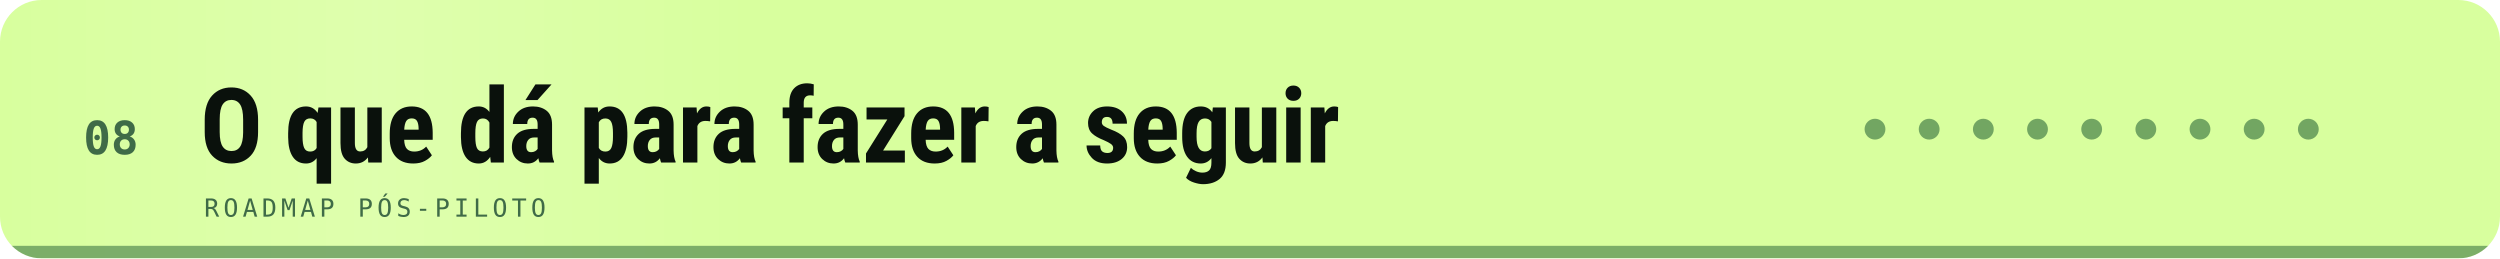
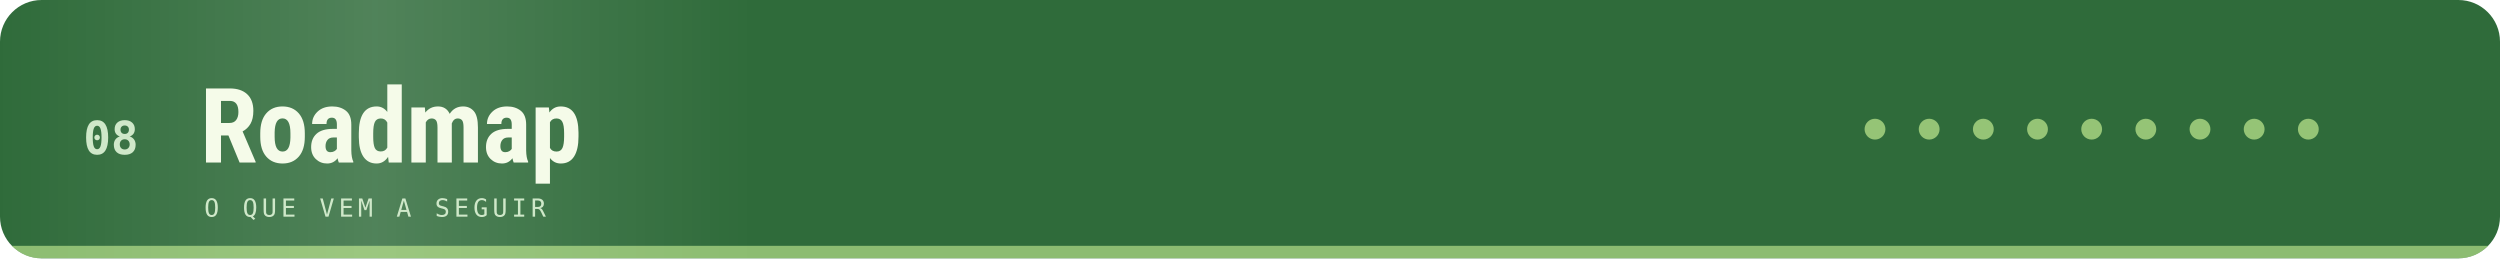
- <svg xmlns="http://www.w3.org/2000/svg" viewBox="0 0 1200 124" width="1200" height="124" role="img" aria-label="O que dá para fazer a seguir">
+ <svg xmlns="http://www.w3.org/2000/svg" viewBox="0 0 1200 124" width="1200" height="124" role="img" aria-label="Roadmap">
  <style>
    .sheen { animation: sheen 6s ease-in-out infinite; }
    @keyframes sheen { 0% { transform: translateX(-420px) } 60%, 100% { transform: translateX(1320px) } }
    .dot { transform-box: fill-box; transform-origin: center; animation: dot 1.9s ease-in-out infinite; opacity: .6; }
    .bar { animation: bar 3.2s ease-in-out infinite; }
    @keyframes dot { 0%, 100% { opacity: .3; transform: scale(.75) } 45% { opacity: 1; transform: scale(1.15) } }
    @keyframes bar { 0%, 100% { opacity: .35 } 50% { opacity: .85 } }
    @media (prefers-reduced-motion: reduce) { * { animation: none !important; } .sheen, .pulse { display: none; } }
  </style>
  <defs>
    <linearGradient id="g" x1="0" x2="1">
      <stop offset="0" stop-color="#fff" stop-opacity="0" />
      <stop offset=".5" stop-color="#fff" stop-opacity=".16" />
      <stop offset="1" stop-color="#fff" stop-opacity="0" />
    </linearGradient>
    <clipPath id="c">
      <rect width="1200" height="124" rx="20" />
    </clipPath>
  </defs>
  <g clip-path="url(#c)">
-     <rect width="1200" height="124" fill="#d8ff9e" />
+     <rect width="1200" height="124" fill="#2f6b3a" />
    <rect class="sheen" x="0" y="0" width="360" height="124" fill="url(#g)" />
-     <rect class="bar" x="0" y="118" width="1200" height="6" fill="#2f6b3a" opacity=".55" />
+     <rect class="bar" x="0" y="118" width="1200" height="6" fill="#d8ff9e" opacity=".55" />
  </g>
-   <text x="40" y="74" font-family="ui-monospace, SFMono-Regular, Menlo, Consolas, monospace" font-size="22" font-weight="700" fill="#3f6b47">08</text>
-   <text x="96" y="78" font-family="'Barlow Condensed', 'Arial Narrow', 'Roboto Condensed', Impact, sans-serif" font-weight="700" font-size="50" fill="#0a110c" letter-spacing="-.5">O que dá para fazer a seguir</text>
-   <text x="98" y="104" font-family="ui-monospace, SFMono-Regular, Menlo, Consolas, monospace" font-size="12" fill="#3f6b47" letter-spacing="2">ROADMAP PÓS-PILOTO</text>
-   <circle class="dot" style="animation-delay:0.00s" cx="900" cy="62" r="5" fill="#2f6b3a" />
-   <circle class="dot" style="animation-delay:0.18s" cx="926" cy="62" r="5" fill="#2f6b3a" />
-   <circle class="dot" style="animation-delay:0.36s" cx="952" cy="62" r="5" fill="#2f6b3a" />
-   <circle class="dot" style="animation-delay:0.54s" cx="978" cy="62" r="5" fill="#2f6b3a" />
-   <circle class="dot" style="animation-delay:0.72s" cx="1004" cy="62" r="5" fill="#2f6b3a" />
-   <circle class="dot" style="animation-delay:0.90s" cx="1030" cy="62" r="5" fill="#2f6b3a" />
-   <circle class="dot" style="animation-delay:1.08s" cx="1056" cy="62" r="5" fill="#2f6b3a" />
-   <circle class="dot" style="animation-delay:1.26s" cx="1082" cy="62" r="5" fill="#2f6b3a" />
-   <circle class="dot" style="animation-delay:1.44s" cx="1108" cy="62" r="5" fill="#2f6b3a" />
+   <text x="40" y="74" font-family="ui-monospace, SFMono-Regular, Menlo, Consolas, monospace" font-size="22" font-weight="700" fill="#cfe8c9">08</text>
+   <text x="96" y="78" font-family="'Barlow Condensed', 'Arial Narrow', 'Roboto Condensed', Impact, sans-serif" font-weight="700" font-size="50" fill="#f5fbe9" letter-spacing="-.5">Roadmap</text>
+   <text x="98" y="104" font-family="ui-monospace, SFMono-Regular, Menlo, Consolas, monospace" font-size="12" fill="#cfe8c9" letter-spacing="2">O QUE VEM A SEGUIR</text>
+   <circle class="dot" style="animation-delay:0.00s" cx="900" cy="62" r="5" fill="#d8ff9e" />
+   <circle class="dot" style="animation-delay:0.18s" cx="926" cy="62" r="5" fill="#d8ff9e" />
+   <circle class="dot" style="animation-delay:0.36s" cx="952" cy="62" r="5" fill="#d8ff9e" />
+   <circle class="dot" style="animation-delay:0.54s" cx="978" cy="62" r="5" fill="#d8ff9e" />
+   <circle class="dot" style="animation-delay:0.72s" cx="1004" cy="62" r="5" fill="#d8ff9e" />
+   <circle class="dot" style="animation-delay:0.90s" cx="1030" cy="62" r="5" fill="#d8ff9e" />
+   <circle class="dot" style="animation-delay:1.08s" cx="1056" cy="62" r="5" fill="#d8ff9e" />
+   <circle class="dot" style="animation-delay:1.26s" cx="1082" cy="62" r="5" fill="#d8ff9e" />
+   <circle class="dot" style="animation-delay:1.44s" cx="1108" cy="62" r="5" fill="#d8ff9e" />
</svg>
